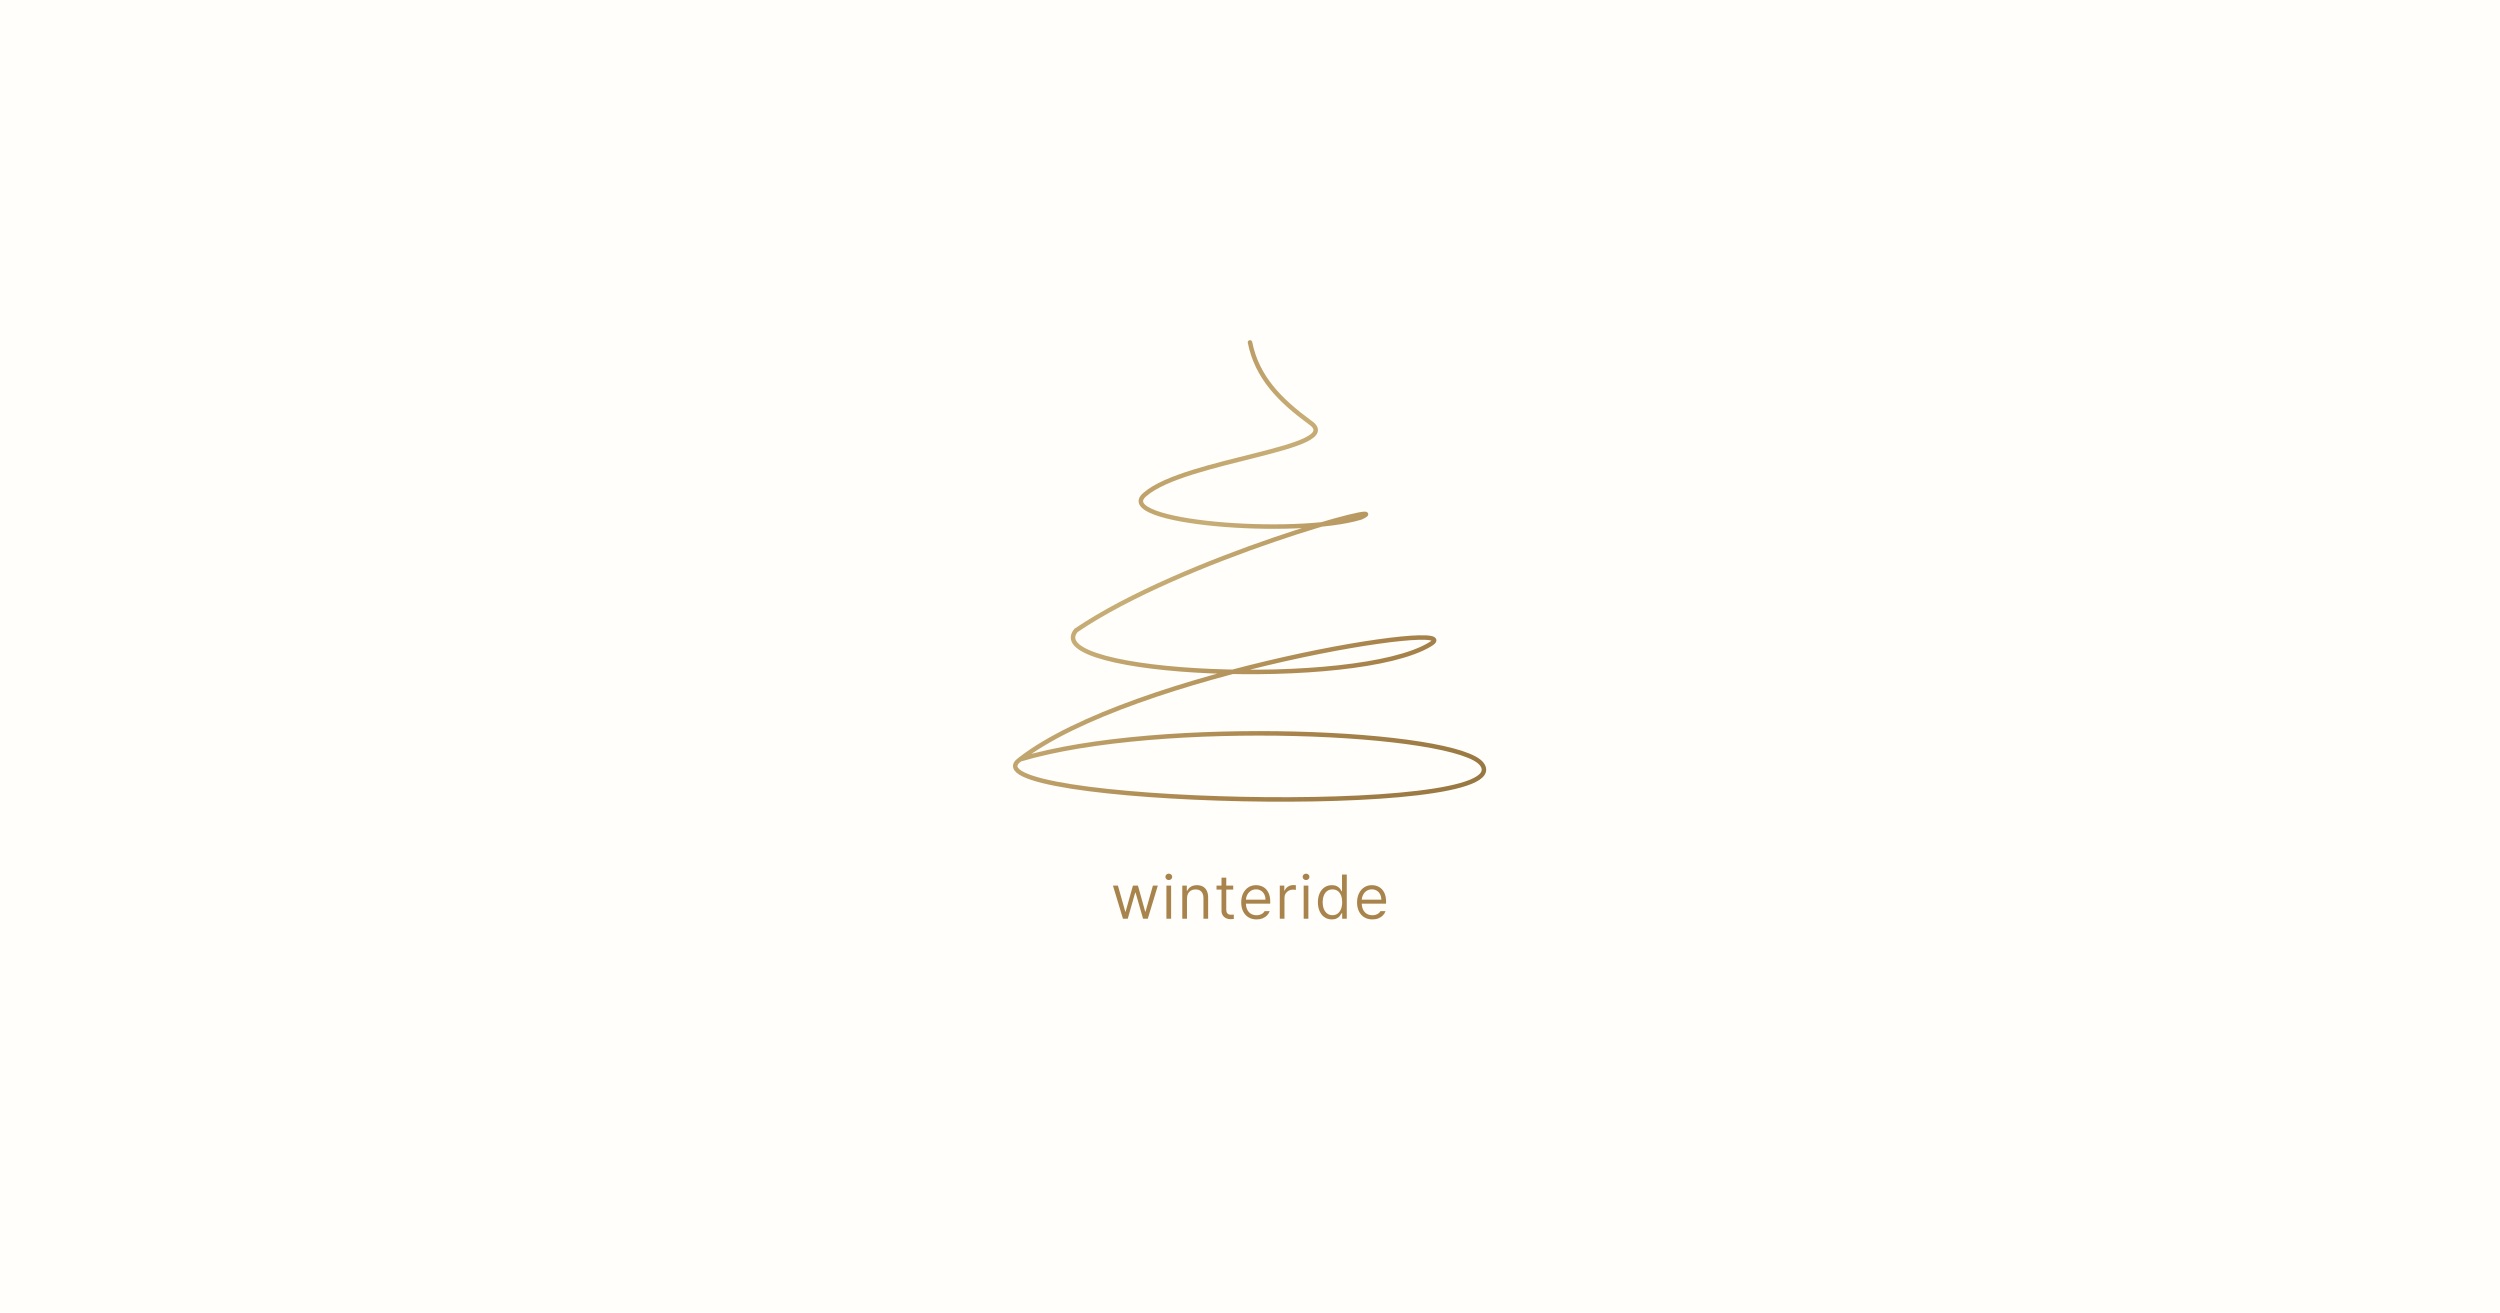
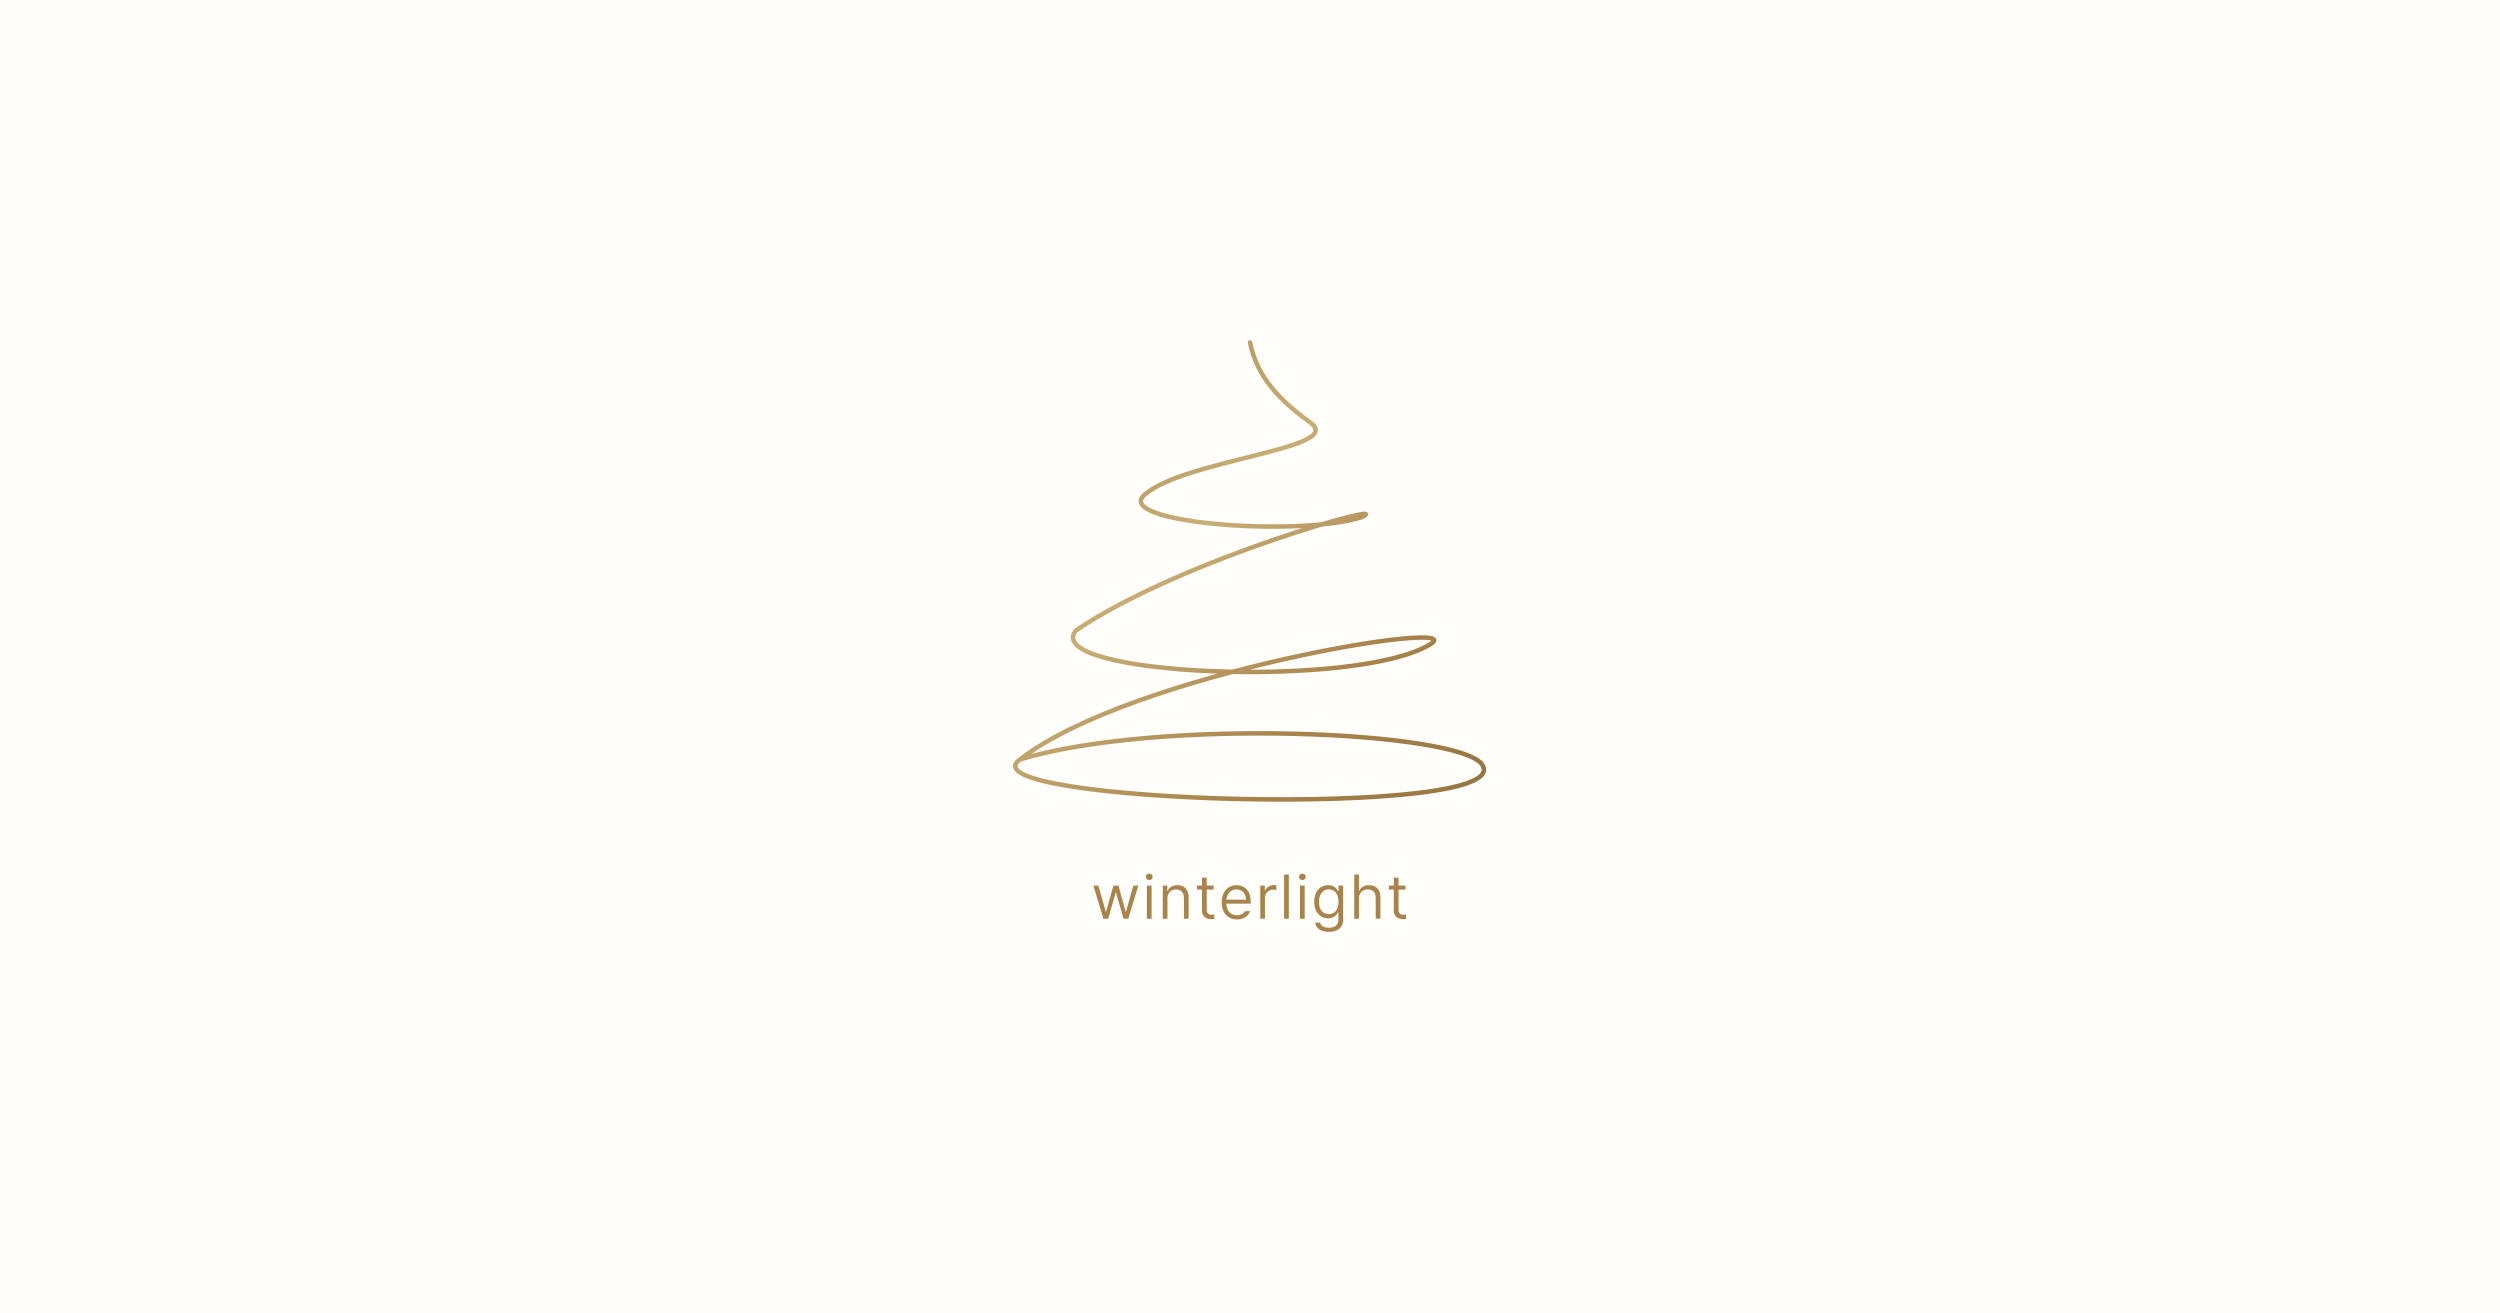
- <svg xmlns="http://www.w3.org/2000/svg" width="1200" height="630" viewBox="0 0 1200 630" role="img" aria-label="WINTERIDE white gold">
+ <svg xmlns="http://www.w3.org/2000/svg" width="1200" height="630" viewBox="0 0 1200 630" role="img" aria-label="WINTERLIGHT white gold">
  <defs>
    <linearGradient id="ribbon" x1="0" y1="0" x2="1" y2="1">
      <stop stop-color="#a8844c" />
      <stop offset=".4" stop-color="#c7ad76" />
      <stop offset=".72" stop-color="#a8844c" />
      <stop offset="1" stop-color="#967641" />
    </linearGradient>
  </defs>
  <rect width="1200" height="630" fill="#fffefa" />
  <g transform="translate(456 149) scale(.48)">
    <path d="M70 449 C210 407 509 421 532 454 C571 509 8 493 70 449 C182 362 526 307 480 334 C406 379 89 365 126 320 C232 248 452 188 411 207 C345 227 161 212 195 184 C235 149 398 138 360 112 C330 90 307 67 300 32" fill="none" stroke="url(#ribbon)" stroke-width="4.5" stroke-linecap="round" stroke-linejoin="round" />
  </g>
-   <g aria-label="winteride" fill="#a8844c">
-     <path d="M55.944 1086H219.068L460.929 230.39H470.365L711.071 1086H875.35L1112.619 233.826H1123.774L1365.635 1086H1527.04L1198.167 0H1043.381L798.647 852.511H784.056L541.322 0H384.817Z" transform="translate(533.391 441) scale(0.01464844 -0.01464844)" />
-     <path d="M143.353 1086H297.322V0H143.353ZM111.043 1372.957Q111.043 1402.189 125.616 1425.94Q140.189 1449.691 165.69 1463.393Q191.192 1477.096 220.337 1477.096Q251.52 1477.096 277.01 1463.387Q302.5 1449.678 317.066 1425.917Q331.631 1402.155 331.631 1372.91Q331.631 1345.492 317.066 1320.756Q302.5 1296.02 277.01 1282.278Q251.52 1268.536 220.337 1268.536Q191.192 1268.536 165.69 1282.275Q140.189 1296.015 125.616 1320.746Q111.043 1345.477 111.043 1372.957Z" transform="translate(557.779 441) scale(0.01464844 -0.01464844)" />
-     <path d="M296.477 0H142.508V1086H291.322V915.718H304.195Q345.913 1003.437 425.322 1051.718Q504.73 1100 623.322 1100Q734.758 1100 817.04 1054.718Q899.322 1009.437 944.604 918.563Q989.885 827.69 989.885 695.635V0H835.917V685.325Q835.917 771.016 805.226 832.988Q774.536 894.96 716.859 928.228Q659.183 961.496 578.647 961.496Q496.675 961.496 432.703 926.369Q368.73 891.242 332.604 823.256Q296.477 755.27 296.477 662.988Z" transform="translate(565.410 441) scale(0.01464844 -0.01464844)" />
-     <path d="M597.631 955.805H50.79V1086H597.631ZM369.631 1346V300.449Q369.631 235.012 389.899 198.463Q410.167 161.913 443.421 147.223Q476.675 132.532 520.365 132.532Q567.548 132.532 616.449 135.969V-7.69Q569.802 -14.845 504.901 -14.845Q430.31 -14.845 363.859 17.014Q297.409 48.873 255.677 111.887Q213.944 174.901 213.944 262.647V1346Z" transform="translate(583.192 441) scale(0.01464844 -0.01464844)" />
-     <path d="M88.536 534.845Q88.536 699.718 150.113 828.718Q211.69 957.718 321.563 1029.141Q431.437 1100.563 574.619 1100.563Q698.619 1100.563 804.056 1044.31Q909.492 988.056 974.365 866.619Q1039.238 745.183 1039.238 562.226V494.17H195.012V625.802H883.551Q883.551 723.155 845.016 799.226Q806.48 875.297 735.958 919.396Q665.437 963.496 574.619 963.496Q476.647 963.496 401.689 913.819Q326.73 864.143 284.758 779.93Q242.786 695.718 242.786 598.393V513.353Q242.786 389.972 286.054 300.042Q329.322 210.111 408.28 162.449Q487.238 114.786 591.746 114.786Q657.972 114.786 710.79 134.04Q763.607 153.294 799.734 182.97Q835.861 212.647 855.861 249.774H1020.984Q995.548 171.155 936.534 109.859Q877.52 48.563 788.929 13.282Q700.337 -22 591.746 -22Q439.718 -22 325.704 47.563Q211.69 117.127 150.113 243.55Q88.536 369.972 88.536 534.845Z" transform="translate(594.485 441) scale(0.01464844 -0.01464844)" />
-     <path d="M142.508 1086H291.322V919.155H302.477Q333.885 1003.437 412.435 1053.437Q490.984 1103.437 588.957 1103.437Q633.604 1103.437 669.377 1100V944.313Q659.941 947.75 631.885 951.186Q603.83 954.623 576.929 954.623Q498.393 954.623 434.421 920.355Q370.449 886.087 333.463 825.833Q296.477 765.579 296.477 690.48V0H142.508Z" transform="translate(612.208 441) scale(0.01464844 -0.01464844)" />
-     <path d="M143.353 1086H297.322V0H143.353ZM111.043 1372.957Q111.043 1402.189 125.616 1425.94Q140.189 1449.691 165.69 1463.393Q191.192 1477.096 220.337 1477.096Q251.52 1477.096 277.01 1463.387Q302.5 1449.678 317.066 1425.917Q331.631 1402.155 331.631 1372.91Q331.631 1345.492 317.066 1320.756Q302.5 1296.02 277.01 1282.278Q251.52 1268.536 220.337 1268.536Q191.192 1268.536 165.69 1282.275Q140.189 1296.015 125.616 1320.746Q111.043 1345.477 111.043 1372.957Z" transform="translate(623.662 441) scale(0.01464844 -0.01464844)" />
-     <path d="M88.536 540Q88.536 708.591 146.55 835.873Q204.563 963.155 308.296 1031.859Q412.028 1100.563 546.337 1100.563Q640.929 1100.563 705.337 1068.859Q769.746 1037.155 803.127 996.929Q836.508 956.703 867.944 899.35H878.817V1448H1034.786V0H883.972V180.932H867.944Q834.508 123.579 801.268 83.353Q768.028 43.127 703.619 10.563Q639.21 -22 544.619 -22Q411.746 -22 308.155 47.563Q204.563 117.127 146.55 245.127Q88.536 373.127 88.536 540ZM883.972 543.437Q883.972 669.099 847.423 763.043Q810.873 856.988 738.901 909.383Q666.929 961.777 565.238 961.777Q463.548 961.777 391.435 907.664Q319.322 853.551 281.913 758.748Q244.504 663.944 244.504 543.437Q244.504 421.492 281.913 324.97Q319.322 228.449 391.435 172.477Q463.548 116.504 565.238 116.504Q665.21 116.504 737.323 170.758Q809.437 225.012 846.704 321.534Q883.972 418.056 883.972 543.437Z" transform="translate(631.293 441) scale(0.01464844 -0.01464844)" />
-     <path d="M88.536 534.845Q88.536 699.718 150.113 828.718Q211.69 957.718 321.563 1029.141Q431.437 1100.563 574.619 1100.563Q698.619 1100.563 804.056 1044.31Q909.492 988.056 974.365 866.619Q1039.238 745.183 1039.238 562.226V494.17H195.012V625.802H883.551Q883.551 723.155 845.016 799.226Q806.48 875.297 735.958 919.396Q665.437 963.496 574.619 963.496Q476.647 963.496 401.689 913.819Q326.73 864.143 284.758 779.93Q242.786 695.718 242.786 598.393V513.353Q242.786 389.972 286.054 300.042Q329.322 210.111 408.28 162.449Q487.238 114.786 591.746 114.786Q657.972 114.786 710.79 134.04Q763.607 153.294 799.734 182.97Q835.861 212.647 855.861 249.774H1020.984Q995.548 171.155 936.534 109.859Q877.52 48.563 788.929 13.282Q700.337 -22 591.746 -22Q439.718 -22 325.704 47.563Q211.69 117.127 150.113 243.55Q88.536 369.972 88.536 534.845Z" transform="translate(650.086 441) scale(0.01464844 -0.01464844)" />
+   <g aria-label="winterlight" fill="#a8844c">
+     <path d="M55.944 1086H219.068L460.929 230.39H470.365L711.071 1086H875.35L1112.619 233.826H1123.774L1365.635 1086H1527.04L1198.167 0H1043.381L798.647 852.511H784.056L541.322 0H384.817Z" transform="translate(524.017 441) scale(0.01464844 -0.01464844)" />
+     <path d="M143.353 1086H297.322V0H143.353ZM111.043 1372.957Q111.043 1402.189 125.616 1425.94Q140.189 1449.691 165.69 1463.393Q191.192 1477.096 220.337 1477.096Q251.52 1477.096 277.01 1463.387Q302.5 1449.678 317.066 1425.917Q331.631 1402.155 331.631 1372.91Q331.631 1345.492 317.066 1320.756Q302.5 1296.02 277.01 1282.278Q251.52 1268.536 220.337 1268.536Q191.192 1268.536 165.69 1282.275Q140.189 1296.015 125.616 1320.746Q111.043 1345.477 111.043 1372.957Z" transform="translate(548.406 441) scale(0.01464844 -0.01464844)" />
+     <path d="M296.477 0H142.508V1086H291.322V915.718H304.195Q345.913 1003.437 425.322 1051.718Q504.73 1100 623.322 1100Q734.758 1100 817.04 1054.718Q899.322 1009.437 944.604 918.563Q989.885 827.69 989.885 695.635V0H835.917V685.325Q835.917 771.016 805.226 832.988Q774.536 894.96 716.859 928.228Q659.183 961.496 578.647 961.496Q496.675 961.496 432.703 926.369Q368.73 891.242 332.604 823.256Q296.477 755.27 296.477 662.988Z" transform="translate(556.036 441) scale(0.01464844 -0.01464844)" />
+     <path d="M597.631 955.805H50.79V1086H597.631ZM369.631 1346V300.449Q369.631 235.012 389.899 198.463Q410.167 161.913 443.421 147.223Q476.675 132.532 520.365 132.532Q567.548 132.532 616.449 135.969V-7.69Q569.802 -14.845 504.901 -14.845Q430.31 -14.845 363.859 17.014Q297.409 48.873 255.677 111.887Q213.944 174.901 213.944 262.647V1346Z" transform="translate(573.818 441) scale(0.01464844 -0.01464844)" />
+     <path d="M88.536 534.845Q88.536 699.718 150.113 828.718Q211.69 957.718 321.563 1029.141Q431.437 1100.563 574.619 1100.563Q698.619 1100.563 804.056 1044.31Q909.492 988.056 974.365 866.619Q1039.238 745.183 1039.238 562.226V494.17H195.012V625.802H883.551Q883.551 723.155 845.016 799.226Q806.48 875.297 735.958 919.396Q665.437 963.496 574.619 963.496Q476.647 963.496 401.689 913.819Q326.73 864.143 284.758 779.93Q242.786 695.718 242.786 598.393V513.353Q242.786 389.972 286.054 300.042Q329.322 210.111 408.28 162.449Q487.238 114.786 591.746 114.786Q657.972 114.786 710.79 134.04Q763.607 153.294 799.734 182.97Q835.861 212.647 855.861 249.774H1020.984Q995.548 171.155 936.534 109.859Q877.52 48.563 788.929 13.282Q700.337 -22 591.746 -22Q439.718 -22 325.704 47.563Q211.69 117.127 150.113 243.55Q88.536 369.972 88.536 534.845Z" transform="translate(585.111 441) scale(0.01464844 -0.01464844)" />
+     <path d="M142.508 1086H291.322V919.155H302.477Q333.885 1003.437 412.435 1053.437Q490.984 1103.437 588.957 1103.437Q633.604 1103.437 669.377 1100V944.313Q659.941 947.75 631.885 951.186Q603.83 954.623 576.929 954.623Q498.393 954.623 434.421 920.355Q370.449 886.087 333.463 825.833Q296.477 765.579 296.477 690.48V0H142.508Z" transform="translate(602.834 441) scale(0.01464844 -0.01464844)" />
+     <path d="M296.477 0H142.508V1448H296.477Z" transform="translate(614.288 441) scale(0.01464844 -0.01464844)" />
+     <path d="M143.353 1086H297.322V0H143.353ZM111.043 1372.957Q111.043 1402.189 125.616 1425.94Q140.189 1449.691 165.69 1463.393Q191.192 1477.096 220.337 1477.096Q251.52 1477.096 277.01 1463.387Q302.5 1449.678 317.066 1425.917Q331.631 1402.155 331.631 1372.91Q331.631 1345.492 317.066 1320.756Q302.5 1296.02 277.01 1282.278Q251.52 1268.536 220.337 1268.536Q191.192 1268.536 165.69 1282.275Q140.189 1296.015 125.616 1320.746Q111.043 1345.477 111.043 1372.957Z" transform="translate(621.890 441) scale(0.01464844 -0.01464844)" />
+     <path d="M121.944 -125.551H283.631Q302.477 -208.96 378.435 -251.805Q454.393 -294.65 572.365 -294.65Q720.31 -294.65 800.423 -226.847Q880.536 -159.043 880.536 -20.282V210.143H867.944Q839.944 156.508 804.563 116.127Q769.183 75.746 703.915 44.746Q638.647 13.746 544.619 13.746Q413.464 13.746 309.873 79.169Q206.282 144.591 147.409 267.591Q88.536 390.591 88.536 555.464Q88.536 719.183 146.55 842.887Q204.563 966.591 308.155 1033.577Q411.746 1100.563 546.337 1100.563Q640.929 1100.563 705.337 1069.0Q769.746 1037.437 801.268 1000.506Q832.79 963.576 871.381 899.35H883.972V1086H1034.786V-28.873Q1034.786 -162.591 975.617 -252.732Q916.449 -342.873 812.562 -386.437Q708.675 -430 572.365 -430Q447.437 -430 349.113 -394.55Q250.79 -359.099 192.071 -290.776Q133.353 -222.452 121.944 -125.551ZM883.972 550.31Q883.972 672.536 846.704 765.621Q809.437 858.706 738.183 910.242Q666.929 961.777 565.238 961.777Q463.548 961.777 391.435 907.664Q319.322 853.551 281.913 760.466Q244.504 667.381 244.504 550.31Q244.504 431.802 281.913 342.139Q319.322 252.477 391.435 202.504Q463.548 152.532 565.238 152.532Q665.21 152.532 737.183 200.504Q809.155 248.477 846.563 337.28Q883.972 426.083 883.972 550.31Z" transform="translate(629.520 441) scale(0.01464844 -0.01464844)" />
+     <path d="M296.477 0H142.508V1448H296.477V915.718H309.35Q349.35 1003.437 428.758 1051.718Q508.167 1100 630.195 1100Q743.35 1100 826.49 1054.718Q909.631 1009.437 954.913 918.563Q1000.195 827.69 1000.195 695.635V0H846.226V685.325Q846.226 771.016 814.677 833.847Q783.127 896.678 724.591 929.087Q666.056 961.496 585.52 961.496Q501.83 961.496 436.998 926.369Q372.167 891.242 334.322 823.256Q296.477 755.27 296.477 662.988Z" transform="translate(647.947 441) scale(0.01464844 -0.01464844)" />
+     <path d="M597.631 955.805H50.79V1086H597.631ZM369.631 1346V300.449Q369.631 235.012 389.899 198.463Q410.167 161.913 443.421 147.223Q476.675 132.532 520.365 132.532Q567.548 132.532 616.449 135.969V-7.69Q569.802 -14.845 504.901 -14.845Q430.31 -14.845 363.859 17.014Q297.409 48.873 255.677 111.887Q213.944 174.901 213.944 262.647V1346Z" transform="translate(665.890 441) scale(0.01464844 -0.01464844)" />
  </g>
</svg>
